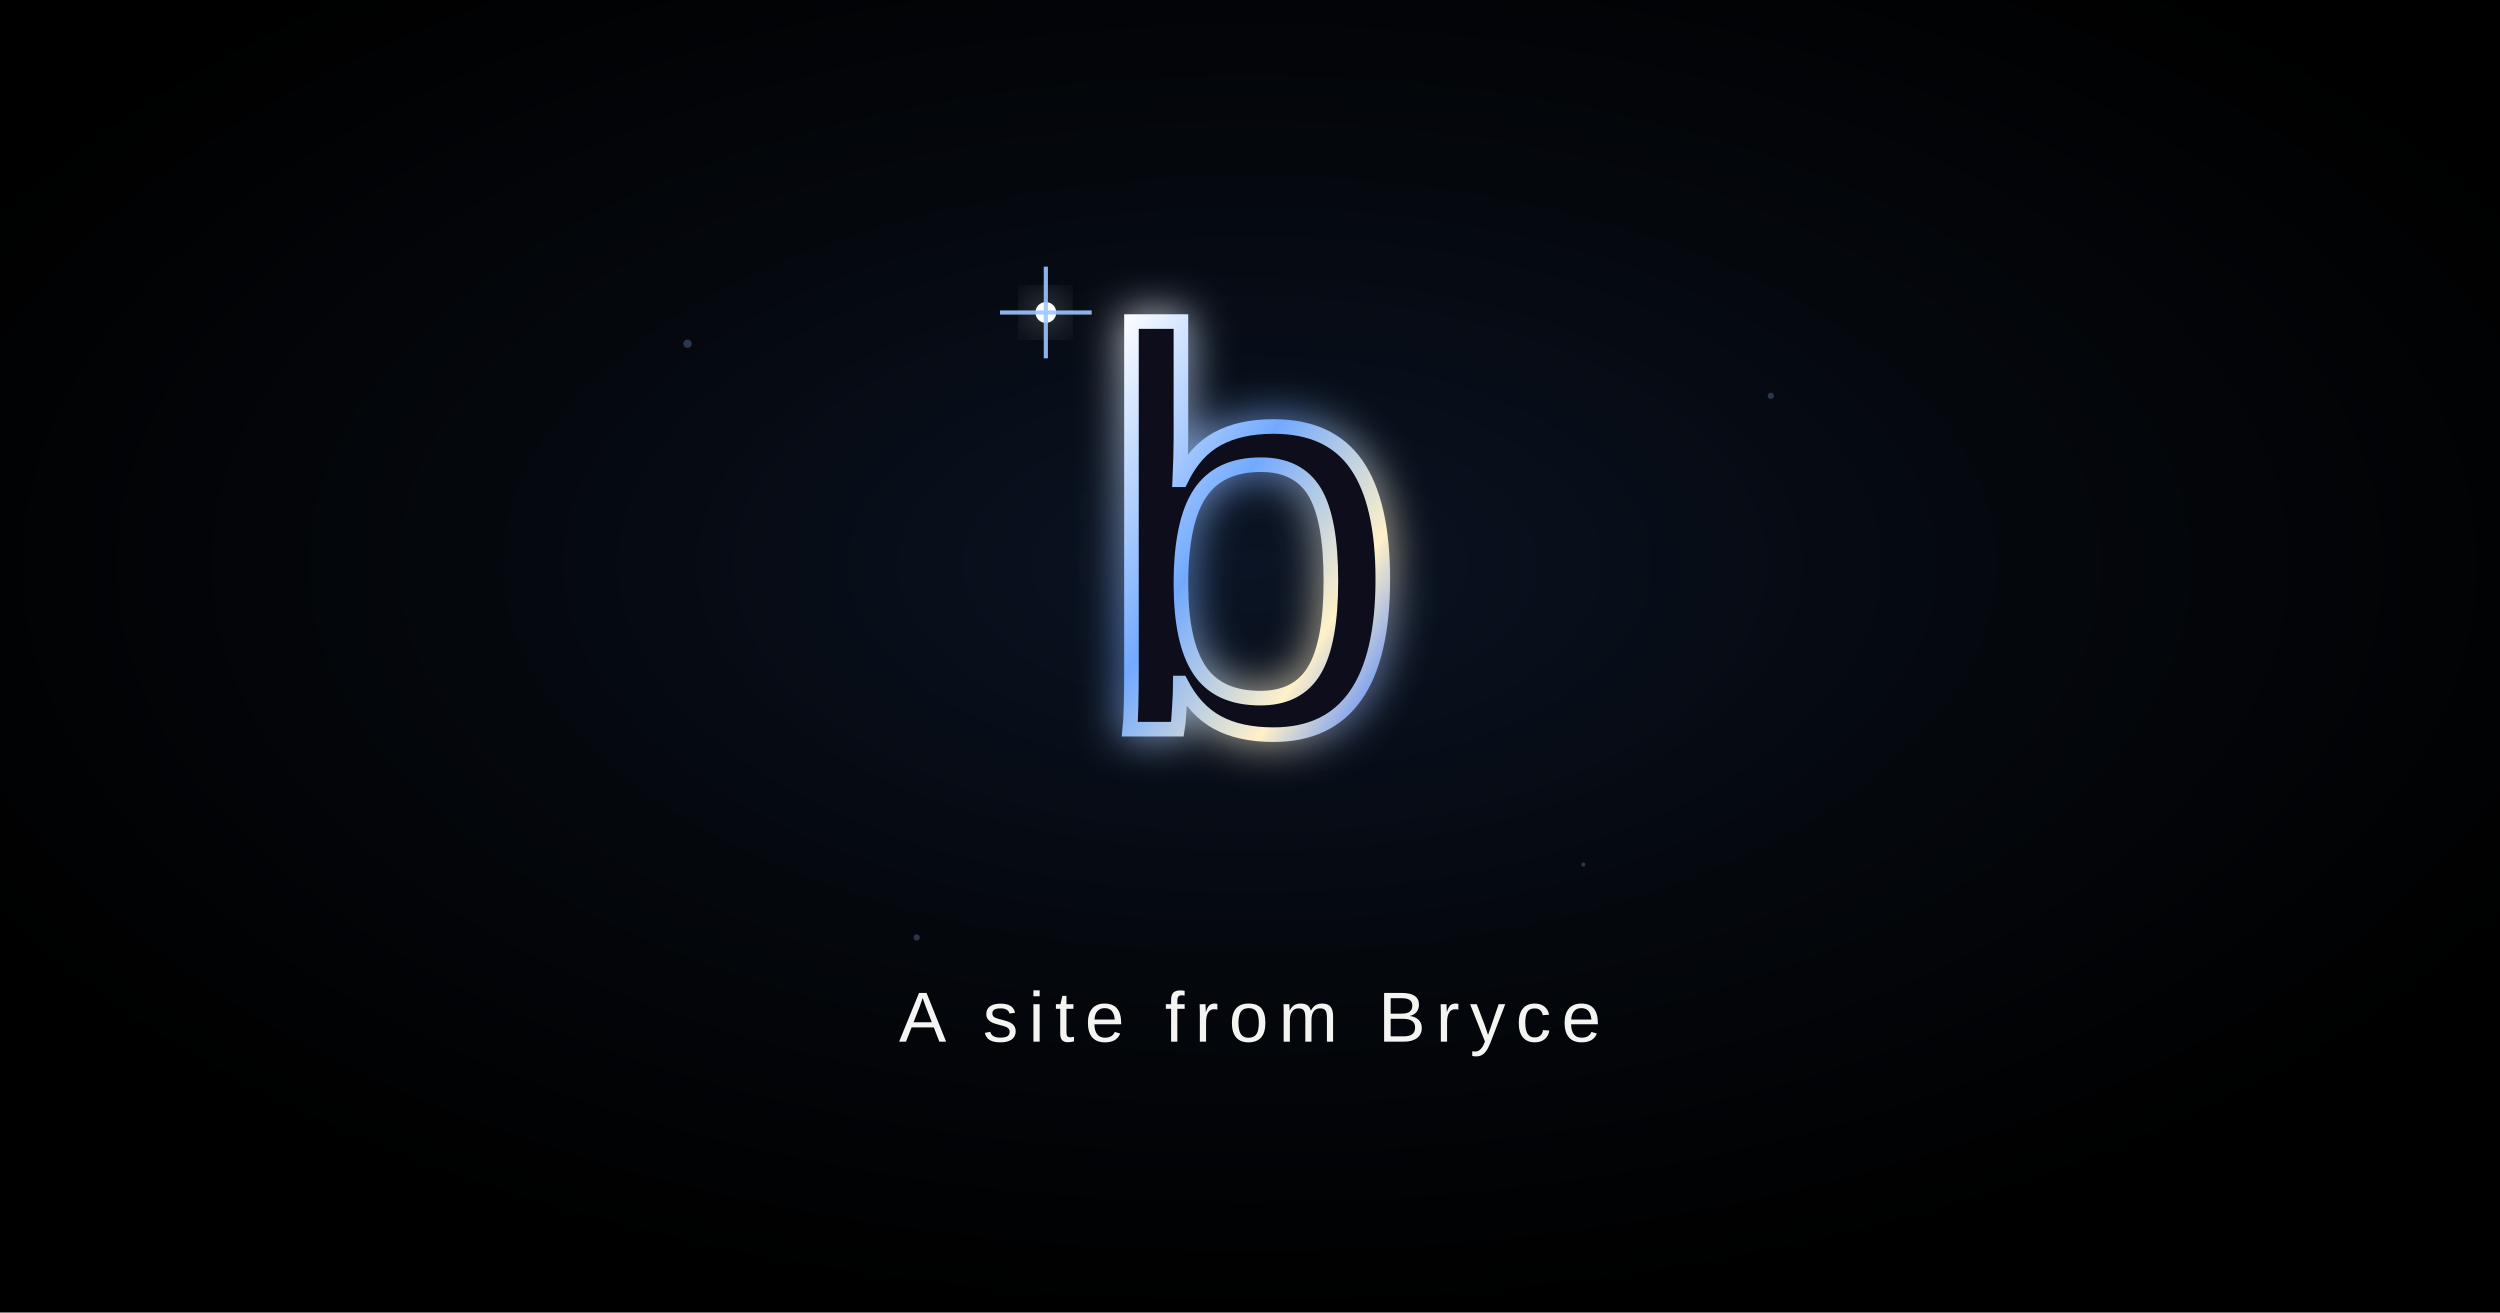
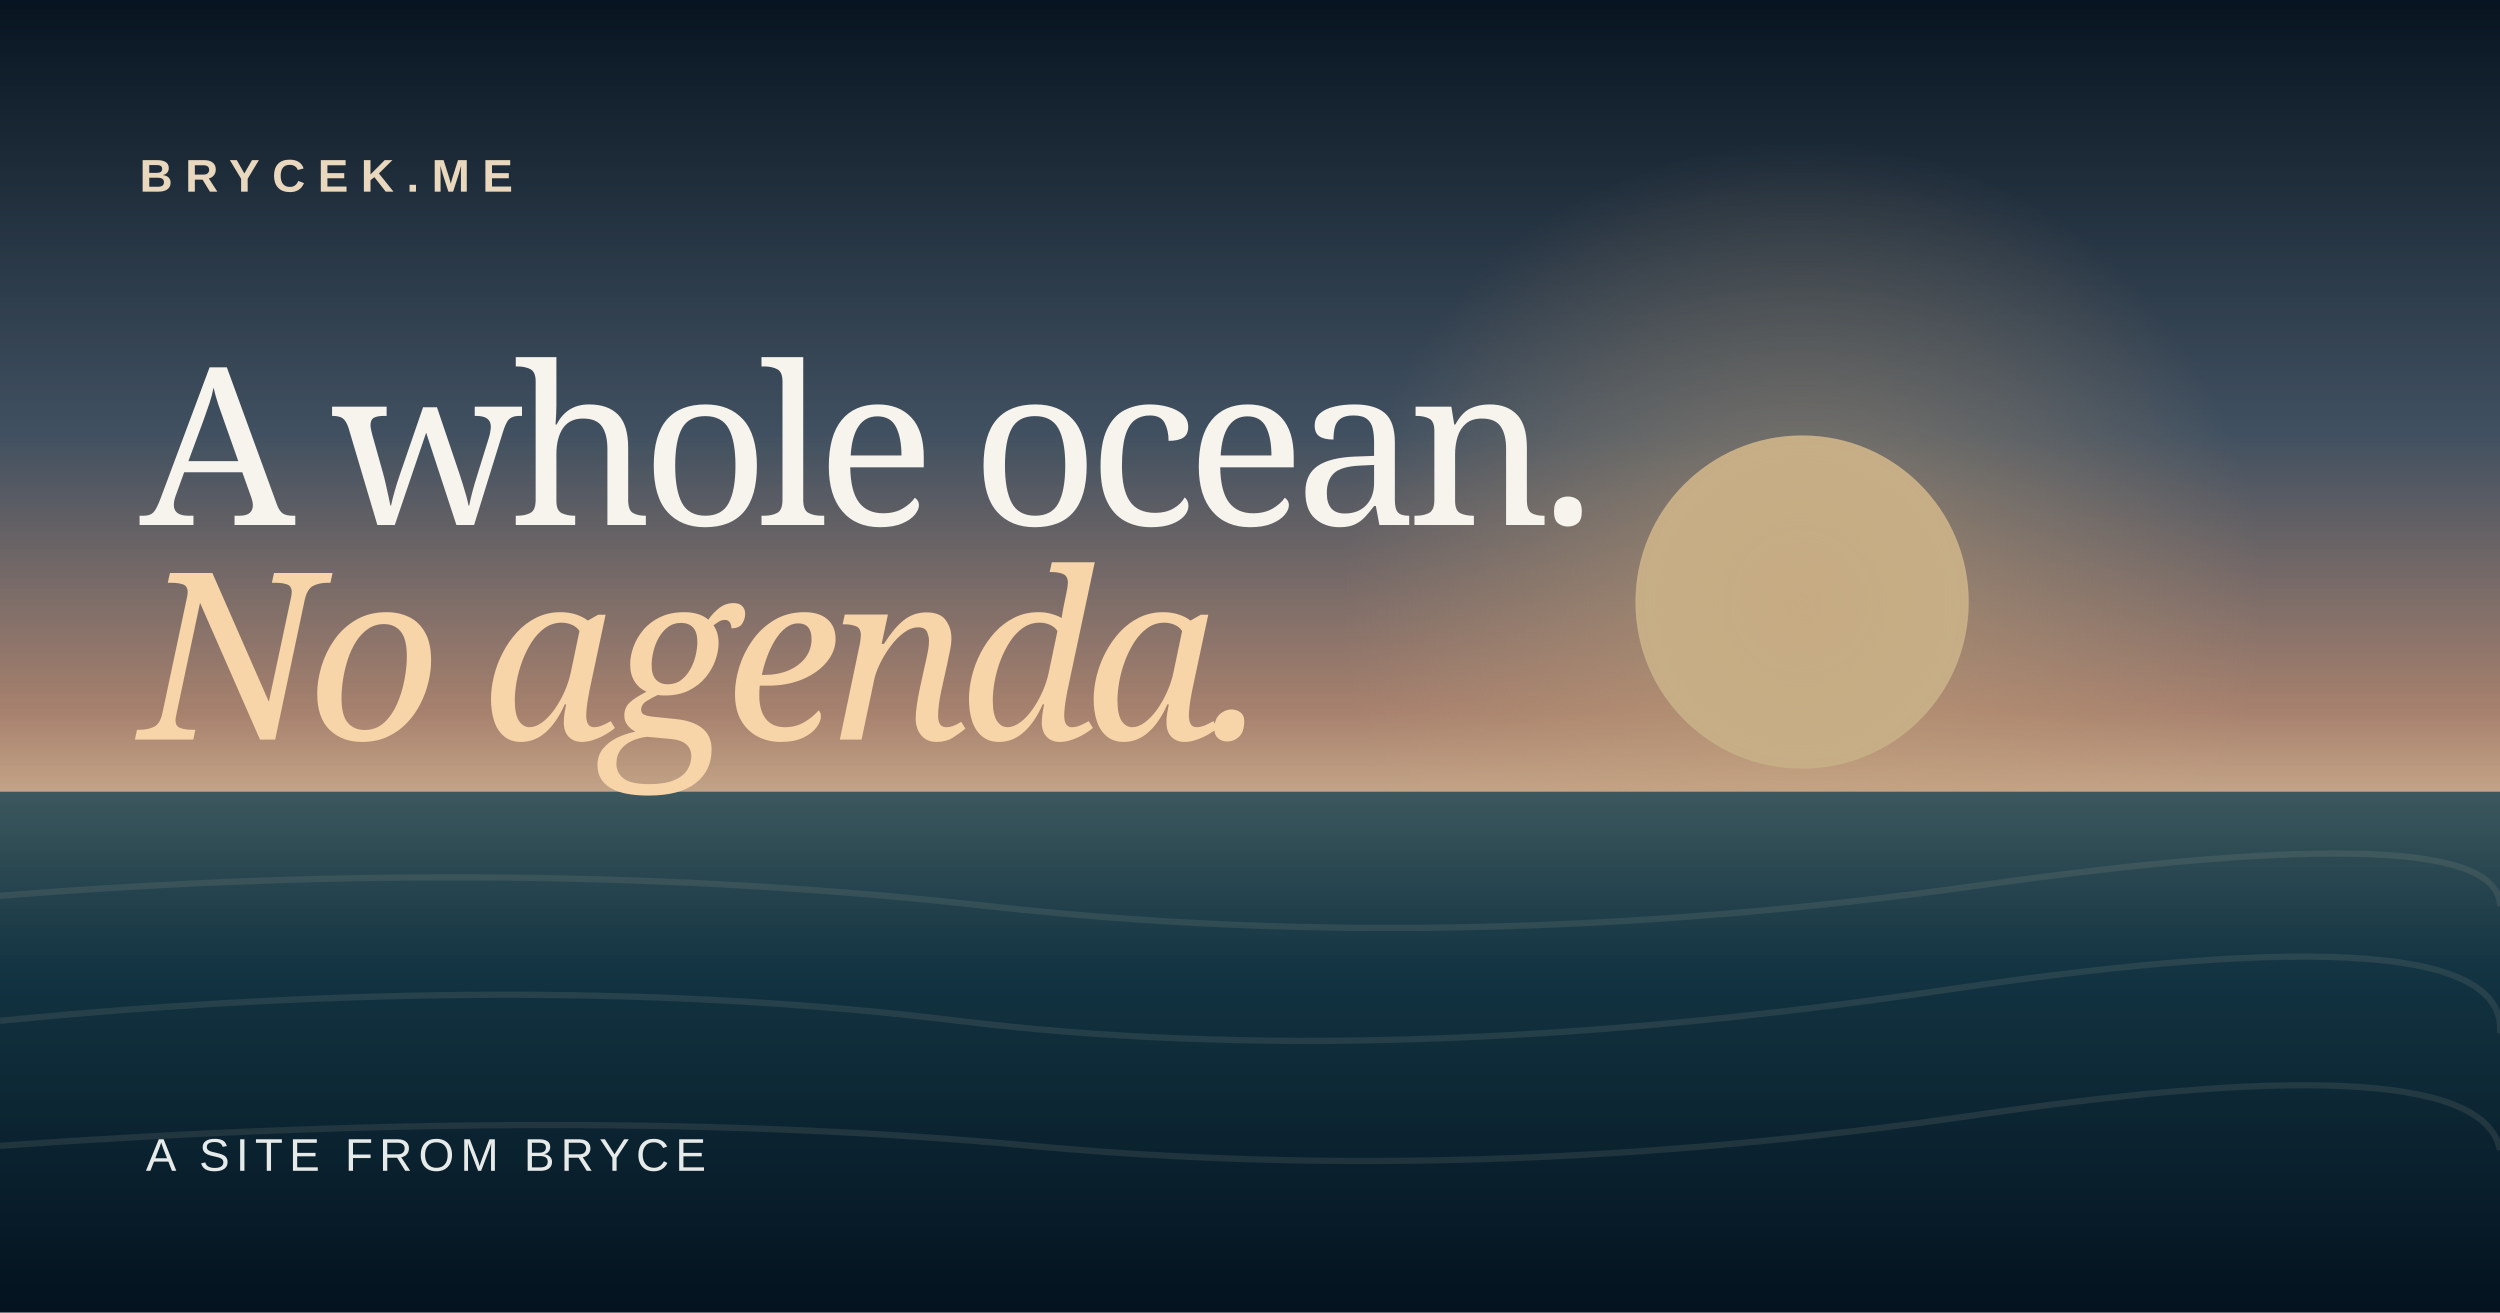
<svg xmlns="http://www.w3.org/2000/svg" width="1200" height="630" viewBox="0 0 1200 630">
  <defs>
-     <radialGradient id="bg" cx="50%" cy="43%" r="58%">
-       <stop offset="0" stop-color="#0b1424" />
-       <stop offset=".55" stop-color="#04070c" />
-       <stop offset="1" stop-color="#000" />
+     <linearGradient id="sky" x2="0" y2="1">
+       <stop stop-color="#081522" />
+       <stop offset=".55" stop-color="#526274" />
+       <stop offset=".9" stop-color="#d5a085" />
+       <stop offset="1" stop-color="#f8cca5" />
+     </linearGradient>
+     <linearGradient id="sea" x2="0" y2="1">
+       <stop stop-color="#4c6b70" />
+       <stop offset=".34" stop-color="#173d4d" />
+       <stop offset="1" stop-color="#03121f" />
+     </linearGradient>
+     <radialGradient id="fade">
+       <stop stop-color="#facb94" stop-opacity=".55" />
+       <stop offset="1" stop-color="#facb94" stop-opacity="0" />
    </radialGradient>
-     <linearGradient id="stroke" x1="0" y1="0" x2="1" y2="1">
-       <stop stop-color="#f8fbff" />
-       <stop offset=".42" stop-color="#72a9ff" />
-       <stop offset=".76" stop-color="#fff1c8" />
-       <stop offset="1" stop-color="#477fff" />
-     </linearGradient>
-     <filter id="glow" x="-80%" y="-80%" width="260%" height="260%">
-       <feGaussianBlur stdDeviation="10" result="b" />
-       <feMerge>
-         <feMergeNode in="b" />
-         <feMergeNode in="SourceGraphic" />
-       </feMerge>
-     </filter>
  </defs>
-   <rect width="1200" height="630" fill="url(#bg)" />
-   <g opacity=".25" fill="#9bc0ff">
-     <circle cx="330" cy="165" r="2" />
-     <circle cx="850" cy="190" r="1.5" />
-     <circle cx="760" cy="415" r="1" />
-     <circle cx="440" cy="450" r="1.5" />
-   </g>
-   <text x="600" y="350" text-anchor="middle" font-family="Arial,Helvetica,sans-serif" font-size="270" font-weight="300" fill="#07101f" stroke="url(#stroke)" stroke-width="7" filter="url(#glow)">b</text>
-   <circle cx="502" cy="150" r="5" fill="#fff" filter="url(#glow)" />
-   <path d="M502 128v44M480 150h44" stroke="#9bc5ff" stroke-width="2" opacity=".9" />
-   <text x="600" y="500" text-anchor="middle" fill="#f4f4f2" font-family="Arial,Helvetica,sans-serif" font-size="34" letter-spacing="5">A site from Bryce</text>
+   <rect width="1200" height="380" fill="url(#sky)" />
+   <circle cx="865" cy="289" r="80" fill="#ffe2ad" />
+   <circle cx="865" cy="289" r="220" fill="url(#fade)" />
+   <rect y="380" width="1200" height="250" fill="url(#sea)" />
+   <path d="M0 430Q250 410 475 435T950 425T1200 435M0 490Q255 465 460 490T935 475T1200 496M0 550Q280 530 495 550T950 535T1200 552" stroke="#d6d3b7" stroke-opacity=".14" stroke-width="3" fill="none" />
+   <rect x="0" y="0" width="1200" height="630" fill="#04121b" opacity=".22" />
+   <text x="67" y="92" font-size="22" letter-spacing="6" font-family="Arial,Helvetica,sans-serif" font-weight="700" fill="#e9d8be">BRYCEK.ME</text>
+   <text x="67" y="252" font-family="Georgia,serif" font-size="106" letter-spacing="-5" fill="#f7f4ed">A whole ocean.</text>
+   <text x="67" y="355" font-family="Georgia,serif" font-size="112" font-style="italic" letter-spacing="-5" fill="#f8d5a8">No agenda.</text>
+   <text x="70" y="562" font-family="Arial,Helvetica,sans-serif" font-size="22" letter-spacing="3" fill="#e6eae9">A SITE FROM BRYCE</text>
</svg>
